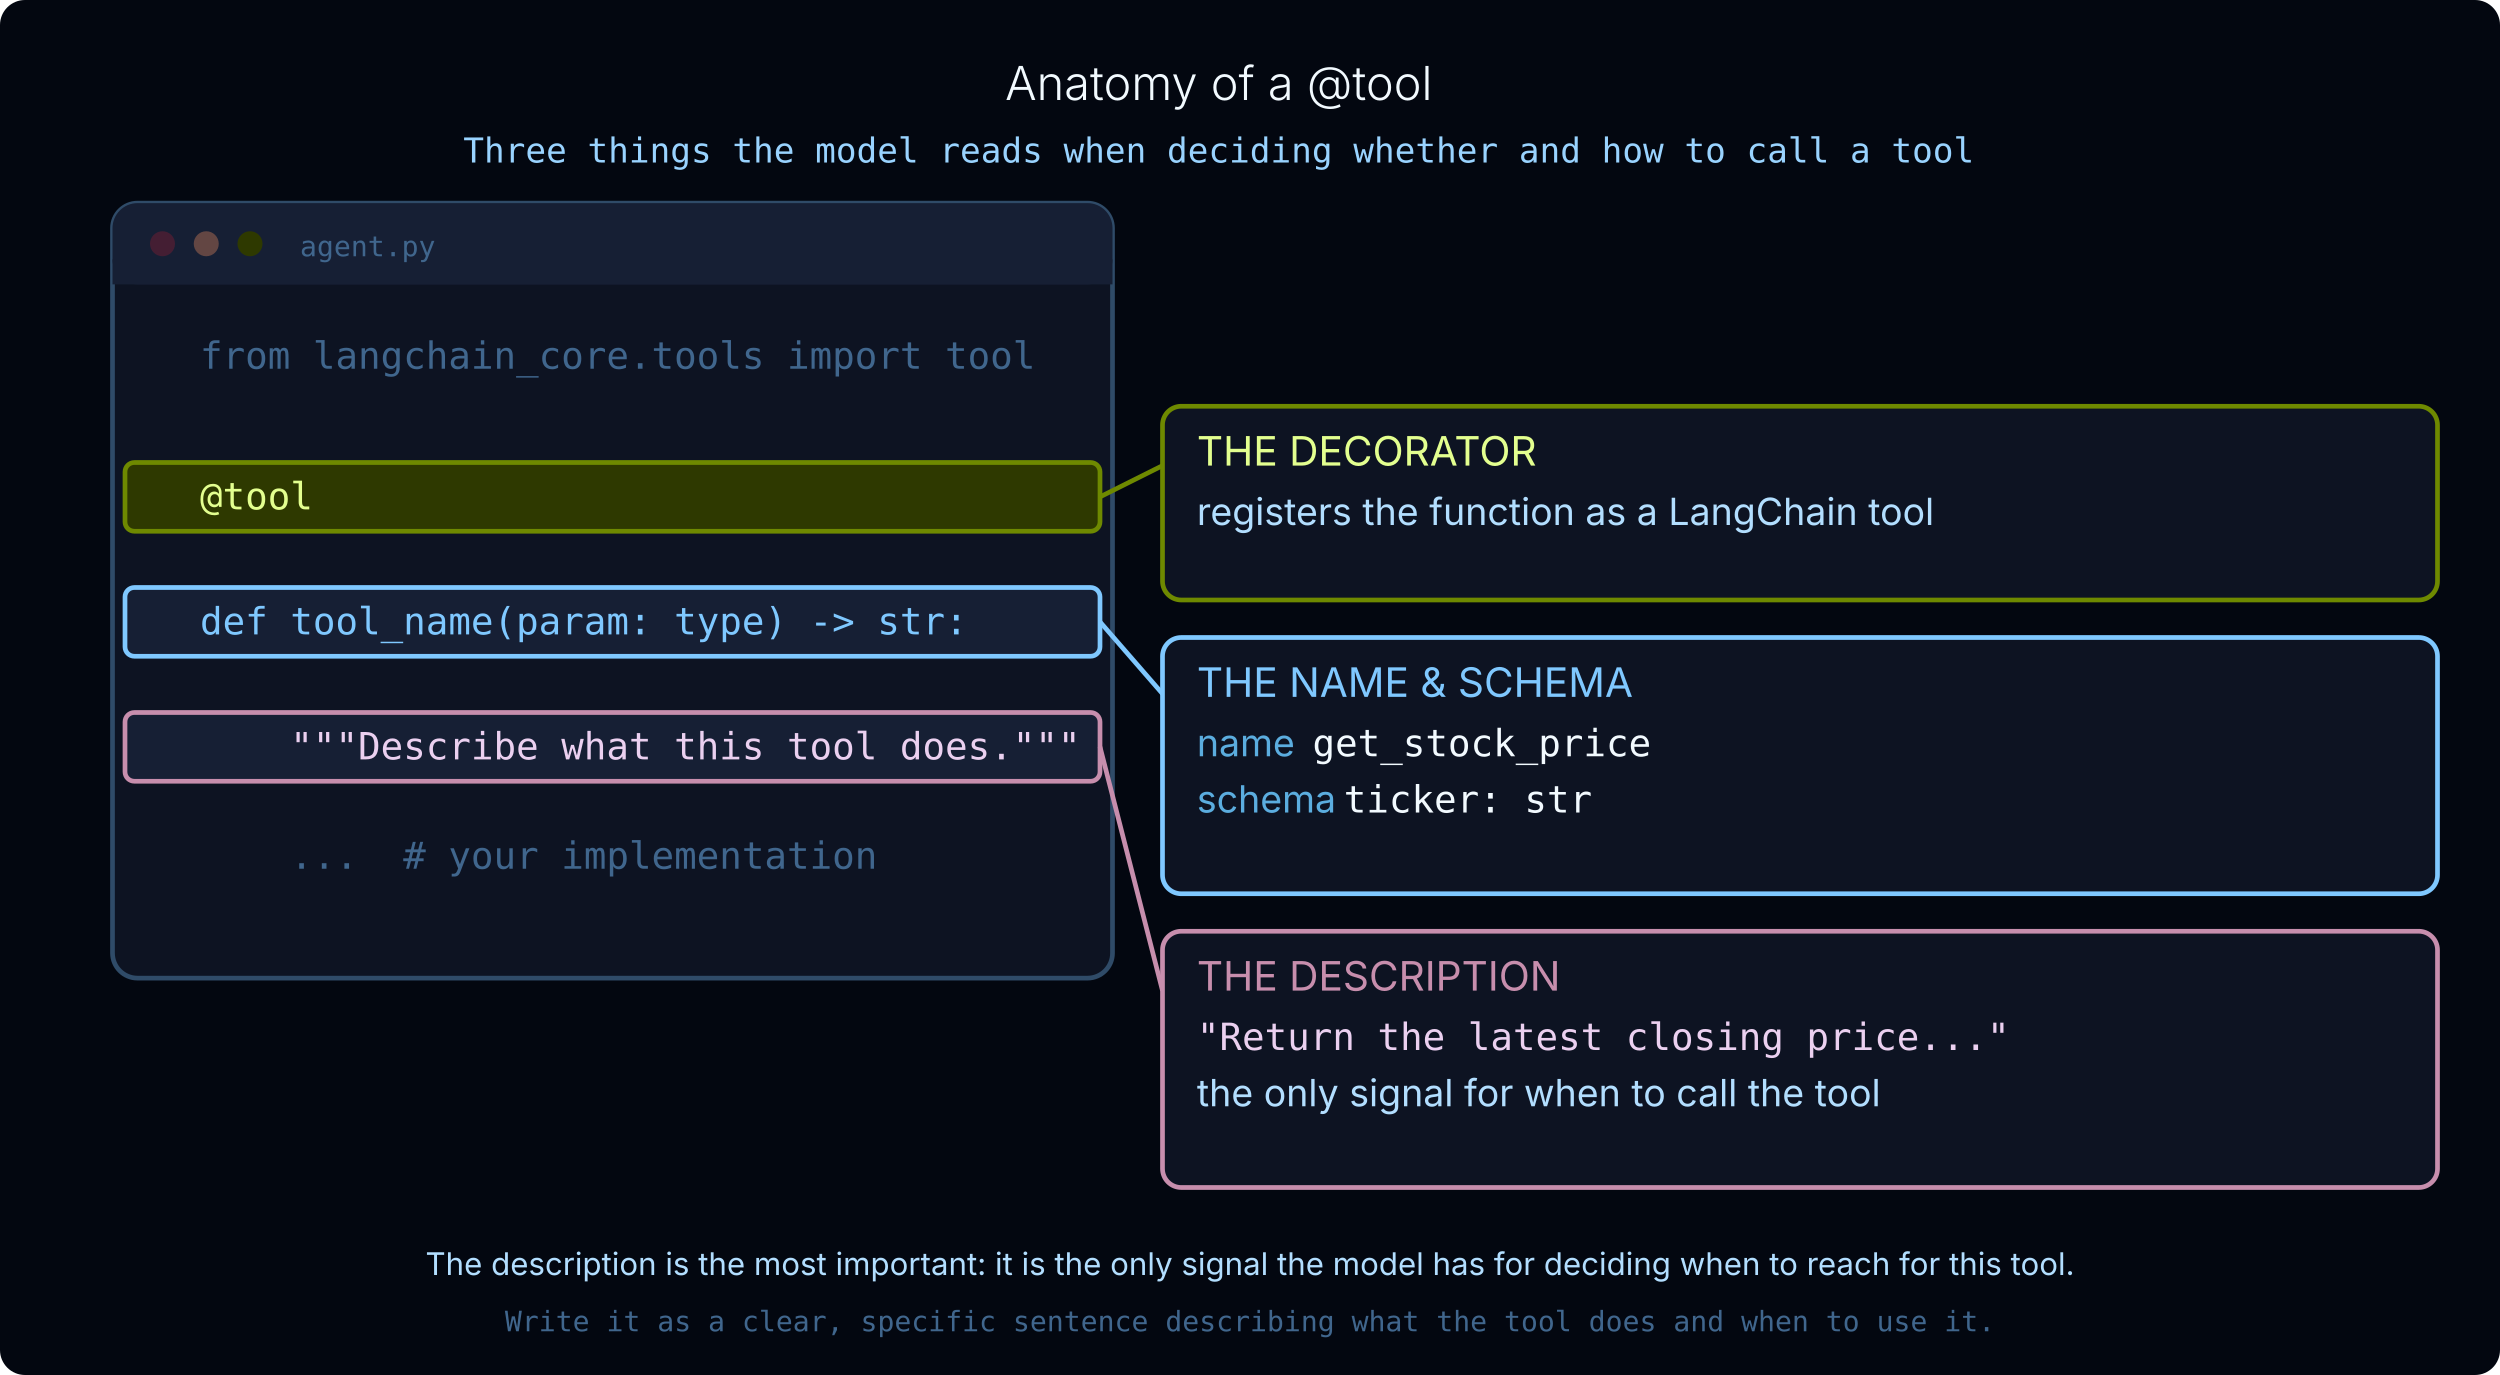
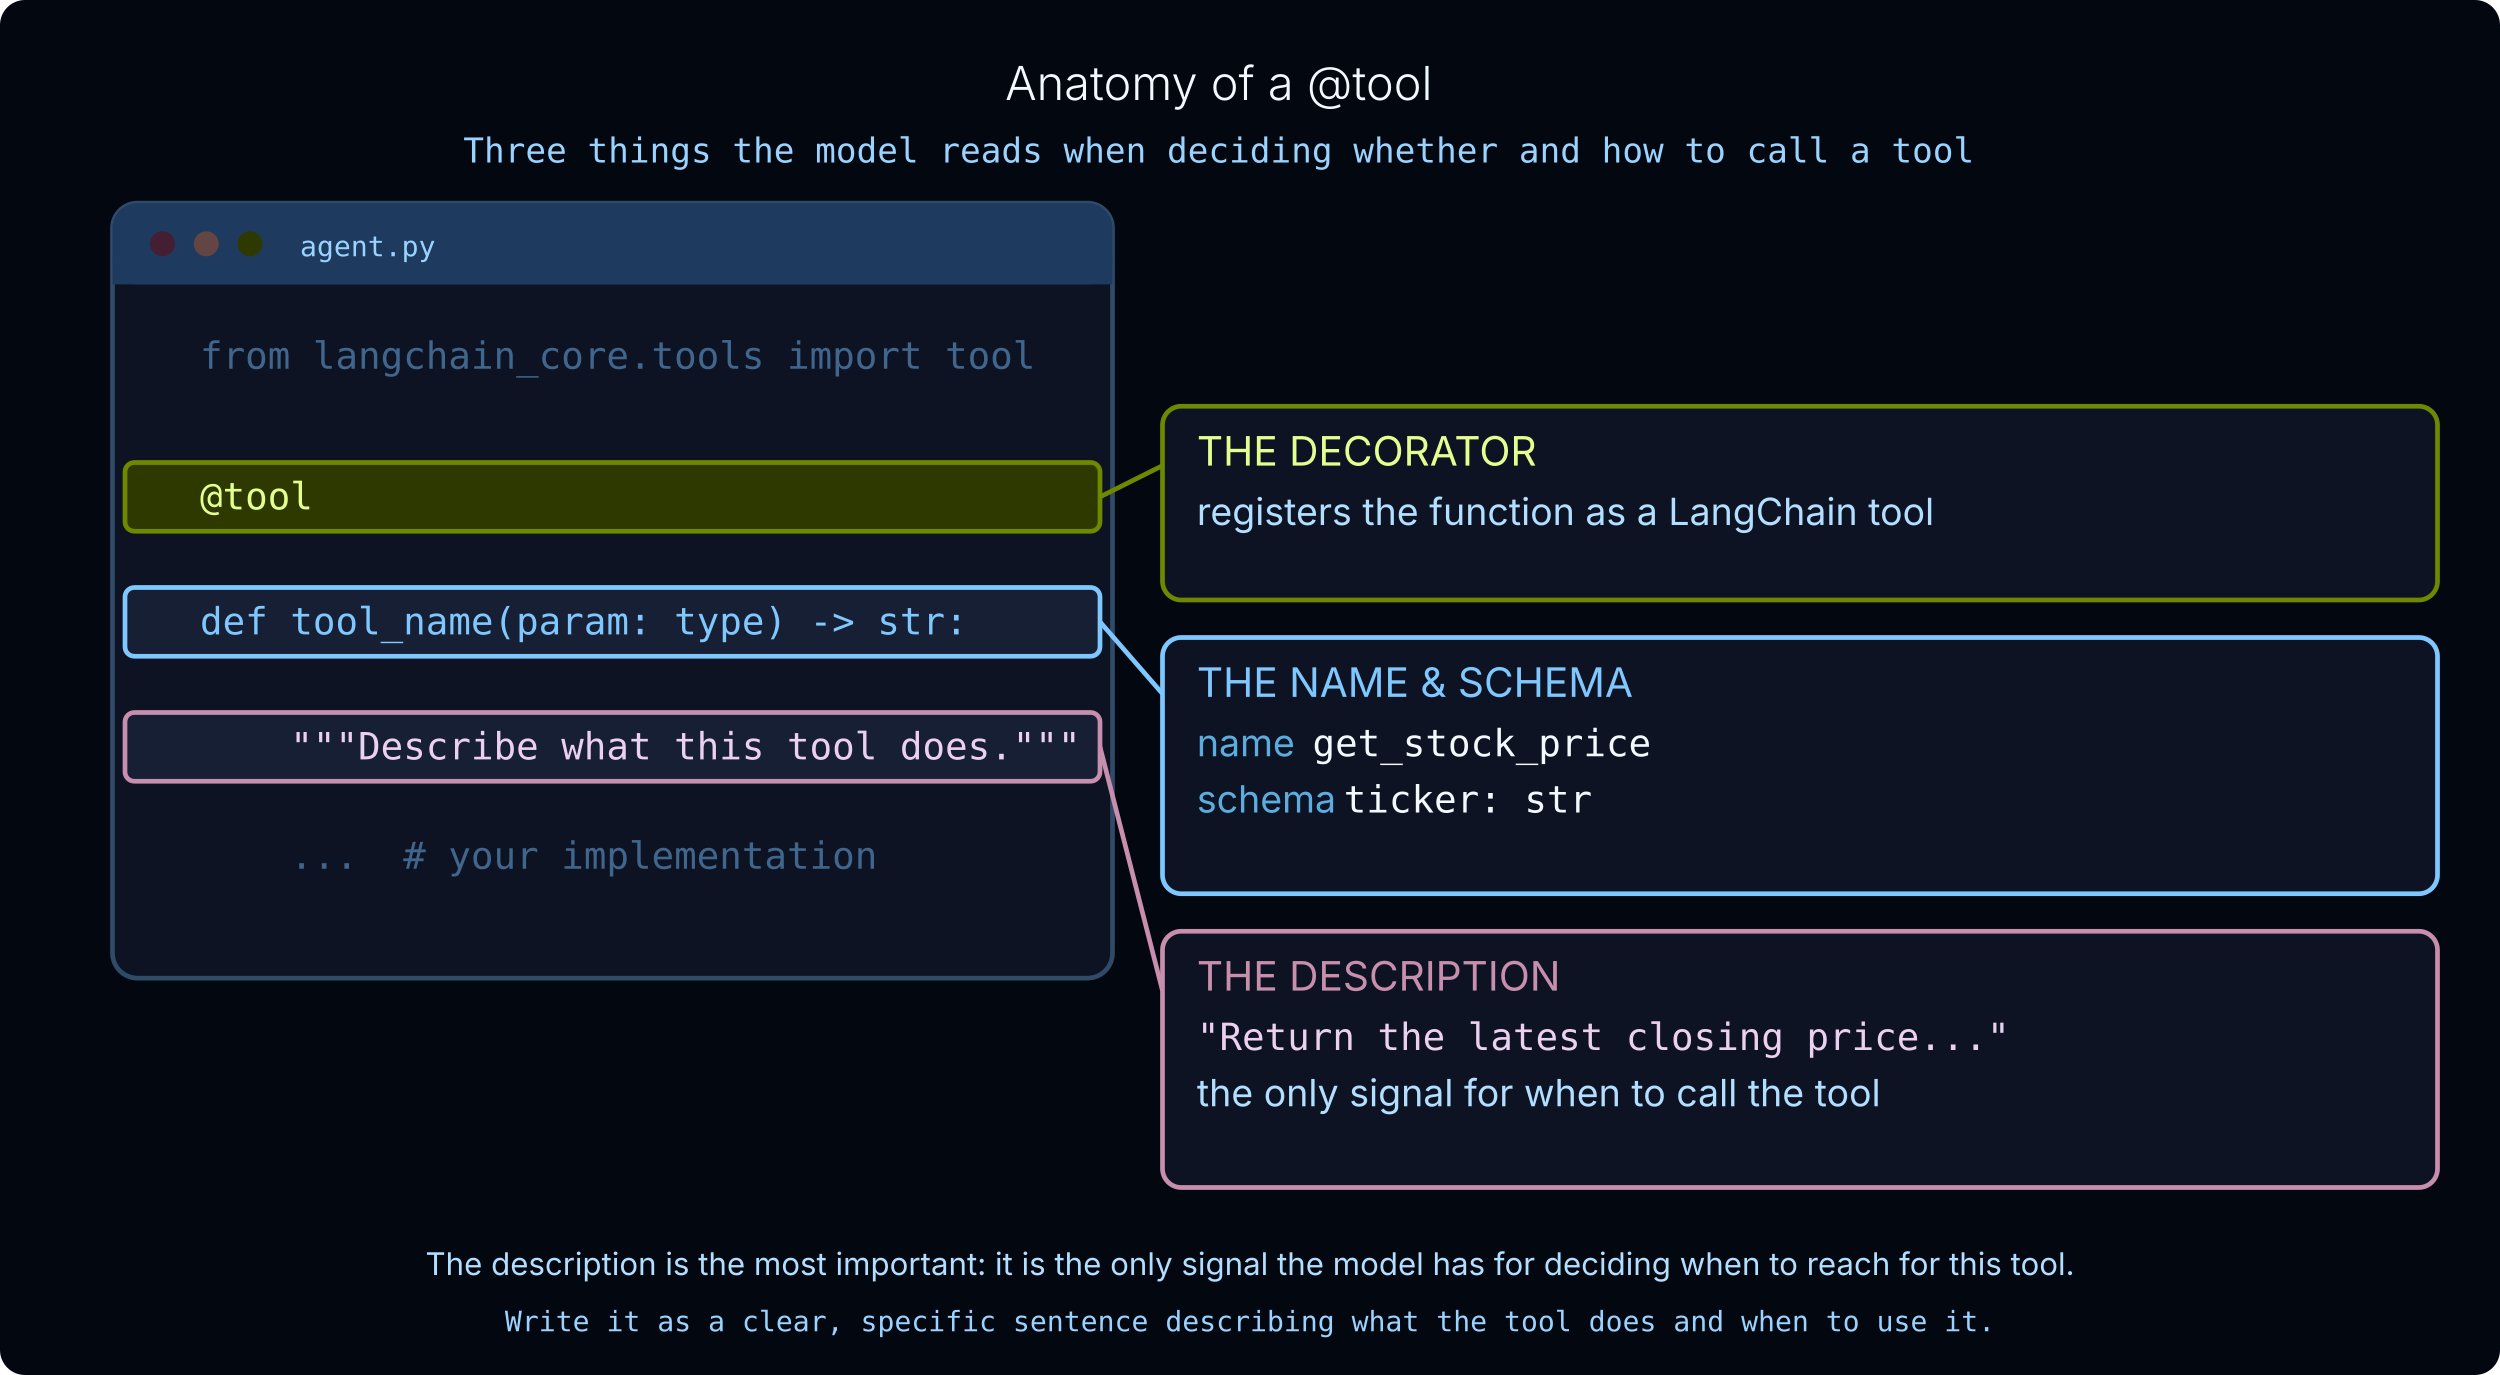
<svg xmlns="http://www.w3.org/2000/svg" width="800" height="440" font-family="'Inter', -apple-system, BlinkMacSystemFont, 'Segoe UI', sans-serif">
  <rect width="800" height="440" fill="#030710" rx="8" />
  <text x="390" y="32" text-anchor="middle" font-size="15" font-weight="300" fill="#F2FAFF">Anatomy of a @tool</text>
  <text x="390" y="52" text-anchor="middle" font-size="11" fill="#99D3FF" font-family="'IBM Plex Mono', ui-monospace, SFMono-Regular, Menlo, Consolas, monospace">Three things the model reads when deciding whether and how to call a tool</text>
  <rect x="36" y="65" width="320" height="248" rx="8" fill="#0D1322" stroke="#2F4B68" stroke-width="1.5" />
-   <rect x="36" y="65" width="320" height="26" rx="8" fill="#161F34" />
-   <rect x="36" y="83" width="320" height="8" fill="#161F34" />
+   <rect x="36" y="65" width="320" height="26" rx="8" fill="#1E3A5F" />
+   <rect x="36" y="83" width="320" height="8" fill="#1E3A5F" />
  <circle cx="52" cy="78" r="4" fill="#441E33" />
  <circle cx="66" cy="78" r="4" fill="#634643" />
  <circle cx="80" cy="78" r="4" fill="#2E3900" />
-   <text x="96" y="82" font-size="9" fill="#40668D" font-family="'IBM Plex Mono', ui-monospace, SFMono-Regular, Menlo, Consolas, monospace">agent.py</text>
+   <text x="96" y="82" font-size="9" fill="#99D3FF" font-family="'IBM Plex Mono', ui-monospace, SFMono-Regular, Menlo, Consolas, monospace">agent.py</text>
  <rect x="40" y="148" width="312" height="22" rx="3" fill="#2E3900" stroke="#6E8900" stroke-width="1.5" />
  <rect x="40" y="188" width="312" height="22" rx="3" fill="#161F34" stroke="#7FC8FF" stroke-width="1.5" />
  <rect x="40" y="228" width="312" height="22" rx="3" fill="#161F34" stroke="#C78EAD" stroke-width="1.5" />
  <g font-family="'IBM Plex Mono', ui-monospace, SFMono-Regular, Menlo, Consolas, monospace" font-size="12" xml:space="preserve">
    <text x="64" y="118" fill="#40668D">from langchain_core.tools import tool</text>
    <text x="64" y="163" fill="#E3FF8F" font-weight="400">@tool</text>
    <text x="64" y="203" fill="#7FC8FF" font-weight="400">def tool_name(param: type) -&gt; str:</text>
    <text x="64" y="243" fill="#EBD0F0" font-weight="400">    """Describe what this tool does."""</text>
    <text x="64" y="278" fill="#40668D">    ...  # your implementation</text>
  </g>
  <line x1="352" y1="159" x2="372" y2="149" stroke="#6E8900" stroke-width="1.5" />
  <line x1="352" y1="199" x2="372" y2="222" stroke="#7FC8FF" stroke-width="1.5" />
  <line x1="352" y1="239" x2="372" y2="317" stroke="#C78EAD" stroke-width="1.5" />
  <rect x="372" y="130" width="408" height="62" rx="6" fill="#0D1322" stroke="#6E8900" stroke-width="1.5" />
  <text x="383" y="149" font-size="13" font-weight="400" fill="#E3FF8F">THE DECORATOR</text>
  <text x="383" y="168" font-size="12" fill="#B2DEFF">registers the function as a LangChain tool</text>
  <rect x="372" y="204" width="408" height="82" rx="6" fill="#0D1322" stroke="#7FC8FF" stroke-width="1.5" />
  <text x="383" y="223" font-size="13" font-weight="400" fill="#7FC8FF">THE NAME &amp; SCHEMA</text>
  <text x="383" y="242" font-size="12" fill="#5BADDF">name</text>
  <text x="420" y="242" font-family="'IBM Plex Mono', ui-monospace, SFMono-Regular, Menlo, Consolas, monospace" font-size="12" fill="#F2FAFF">get_stock_price</text>
  <text x="383" y="260" font-size="12" fill="#5BADDF">schema</text>
  <text x="430" y="260" font-family="'IBM Plex Mono', ui-monospace, SFMono-Regular, Menlo, Consolas, monospace" font-size="12" fill="#F2FAFF">ticker: str</text>
  <rect x="372" y="298" width="408" height="82" rx="6" fill="#0D1322" stroke="#C78EAD" stroke-width="1.5" />
  <text x="383" y="317" font-size="13" font-weight="400" fill="#C78EAD">THE DESCRIPTION</text>
  <text x="383" y="336" font-family="'IBM Plex Mono', ui-monospace, SFMono-Regular, Menlo, Consolas, monospace" font-size="12" fill="#EBD0F0">"Return the latest closing price..."</text>
  <text x="383" y="354" font-size="12" fill="#B2DEFF">the only signal for when to call the tool</text>
  <text x="400" y="408" text-anchor="middle" font-size="10" fill="#B2DEFF">The description is the most important: it is the only signal the model has for deciding when to reach for this tool.</text>
-   <text x="400" y="426" text-anchor="middle" font-size="9" fill="#40668D" font-family="'IBM Plex Mono', ui-monospace, SFMono-Regular, Menlo, Consolas, monospace">Write it as a clear, specific sentence describing what the tool does and when to use it.</text>
+   <text x="400" y="426" text-anchor="middle" font-size="9" fill="#99D3FF" font-family="'IBM Plex Mono', ui-monospace, SFMono-Regular, Menlo, Consolas, monospace">Write it as a clear, specific sentence describing what the tool does and when to use it.</text>
</svg>
